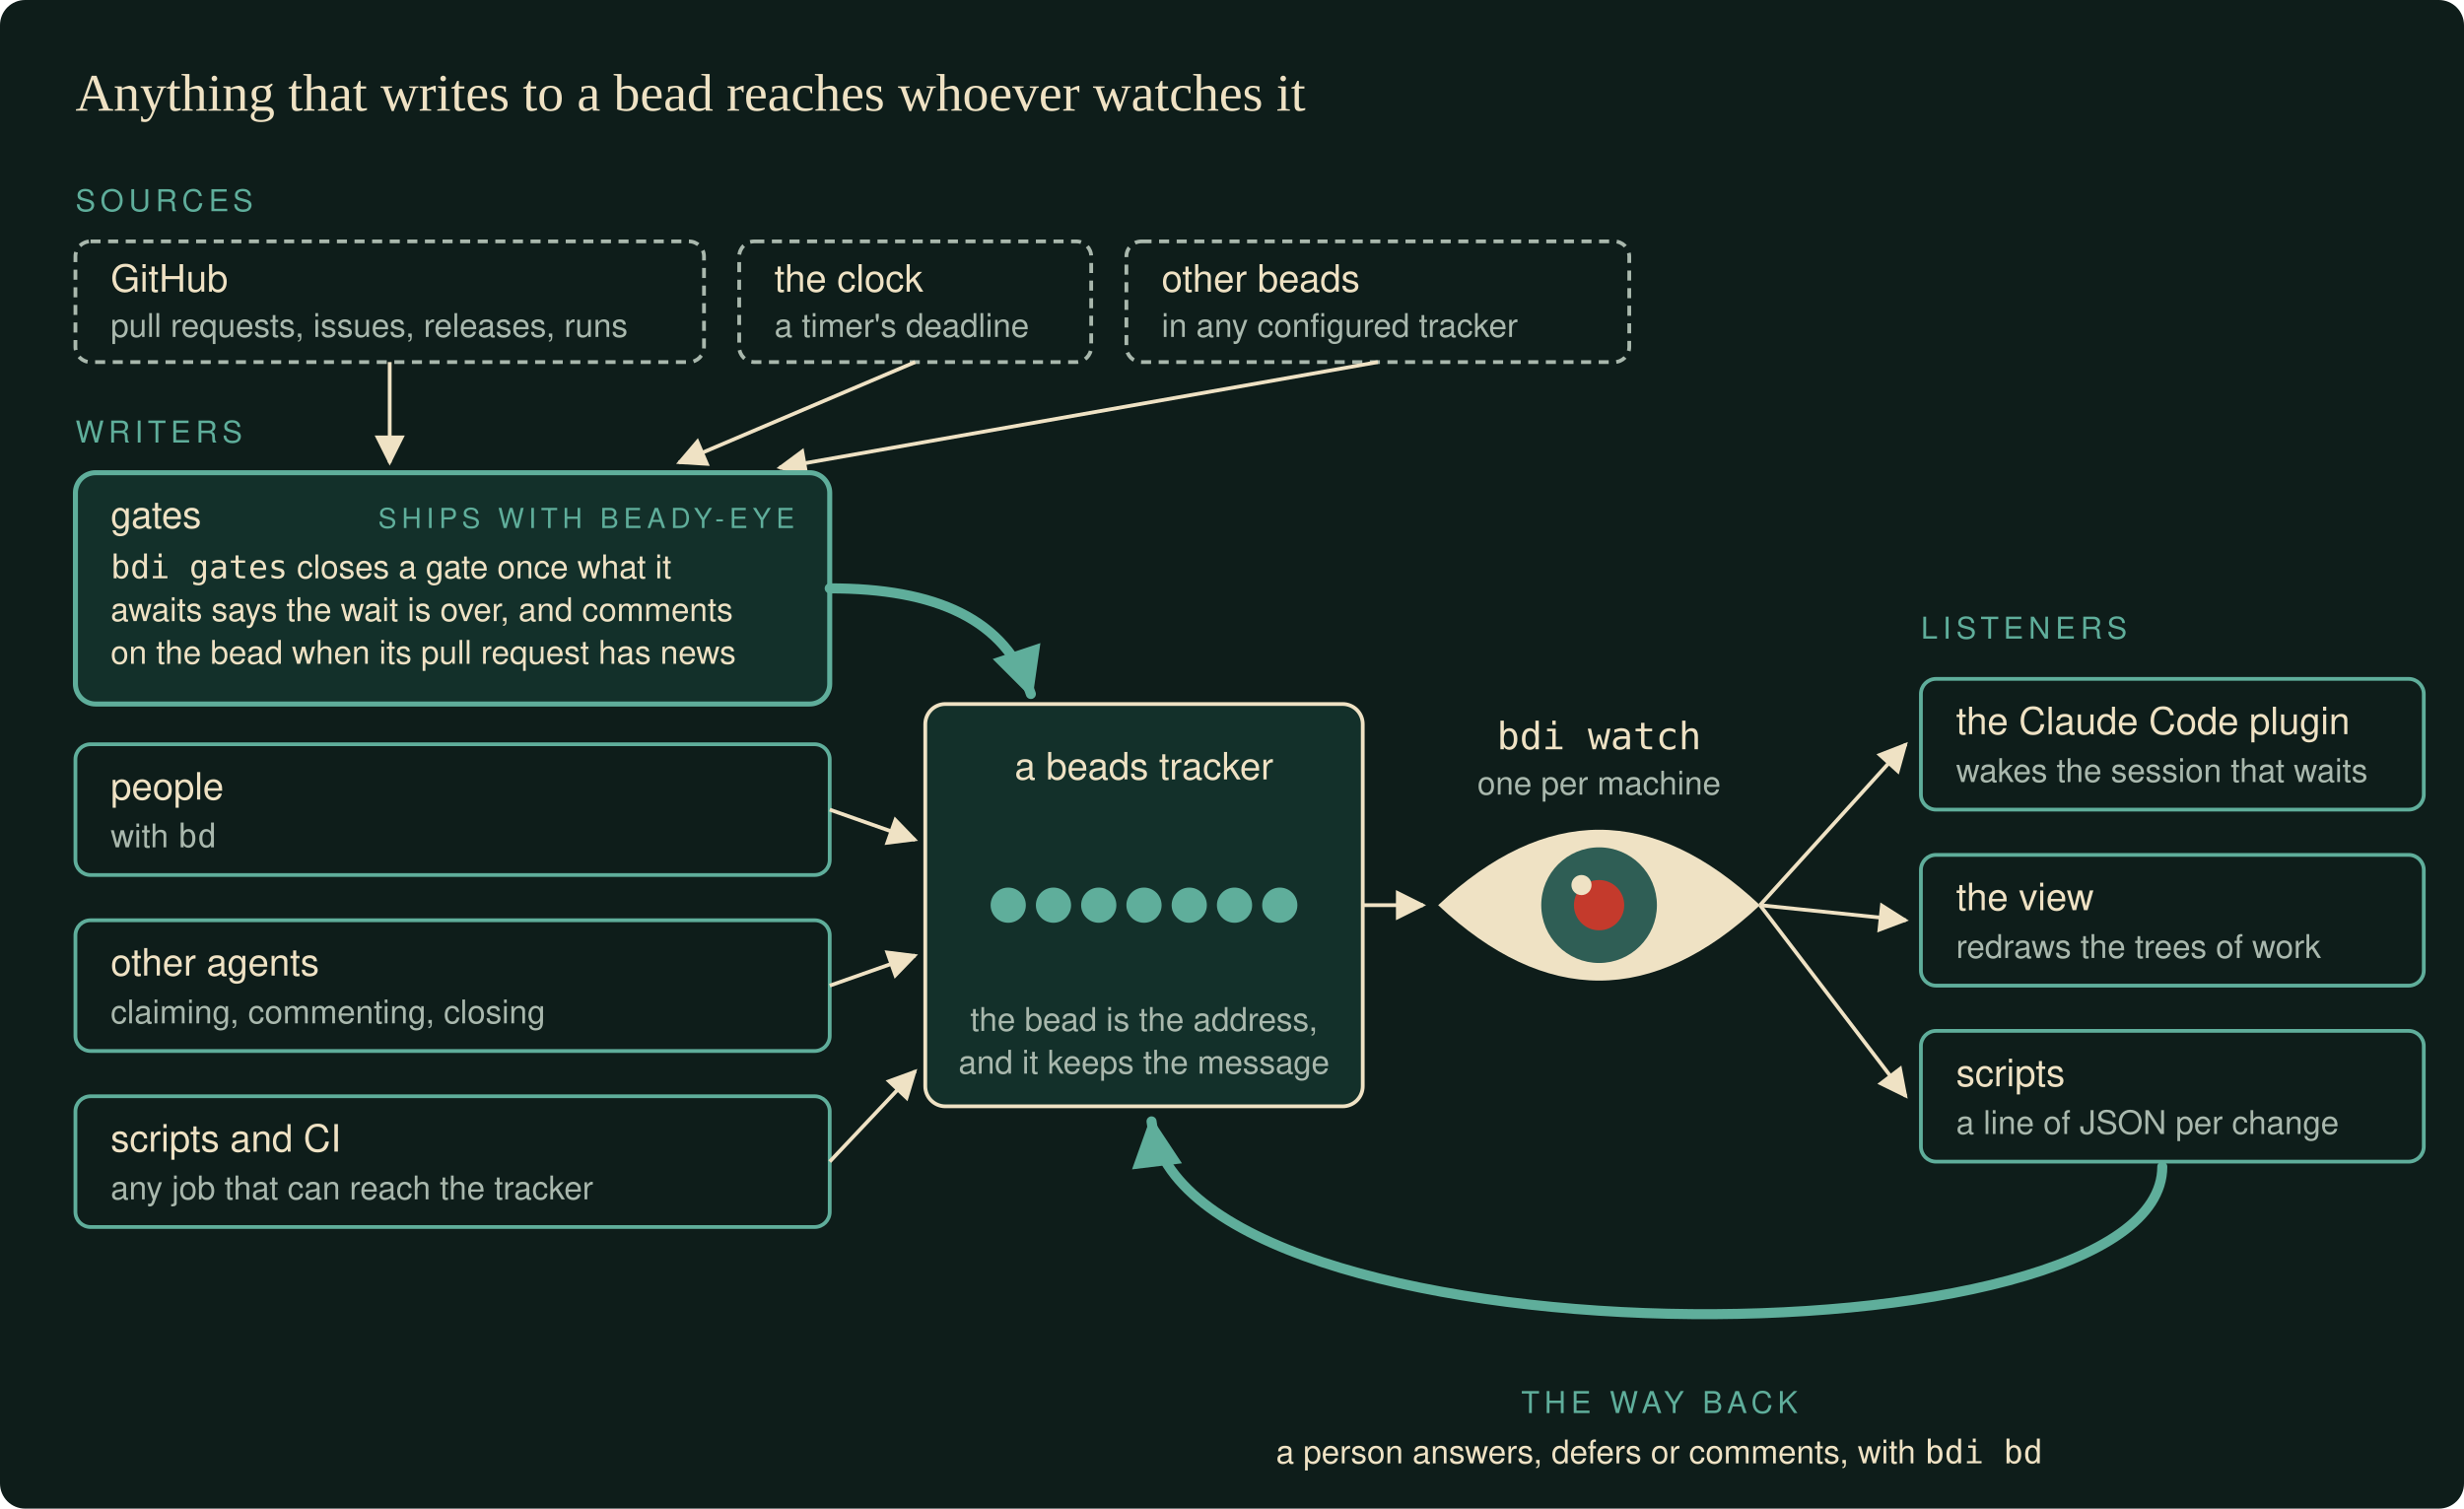
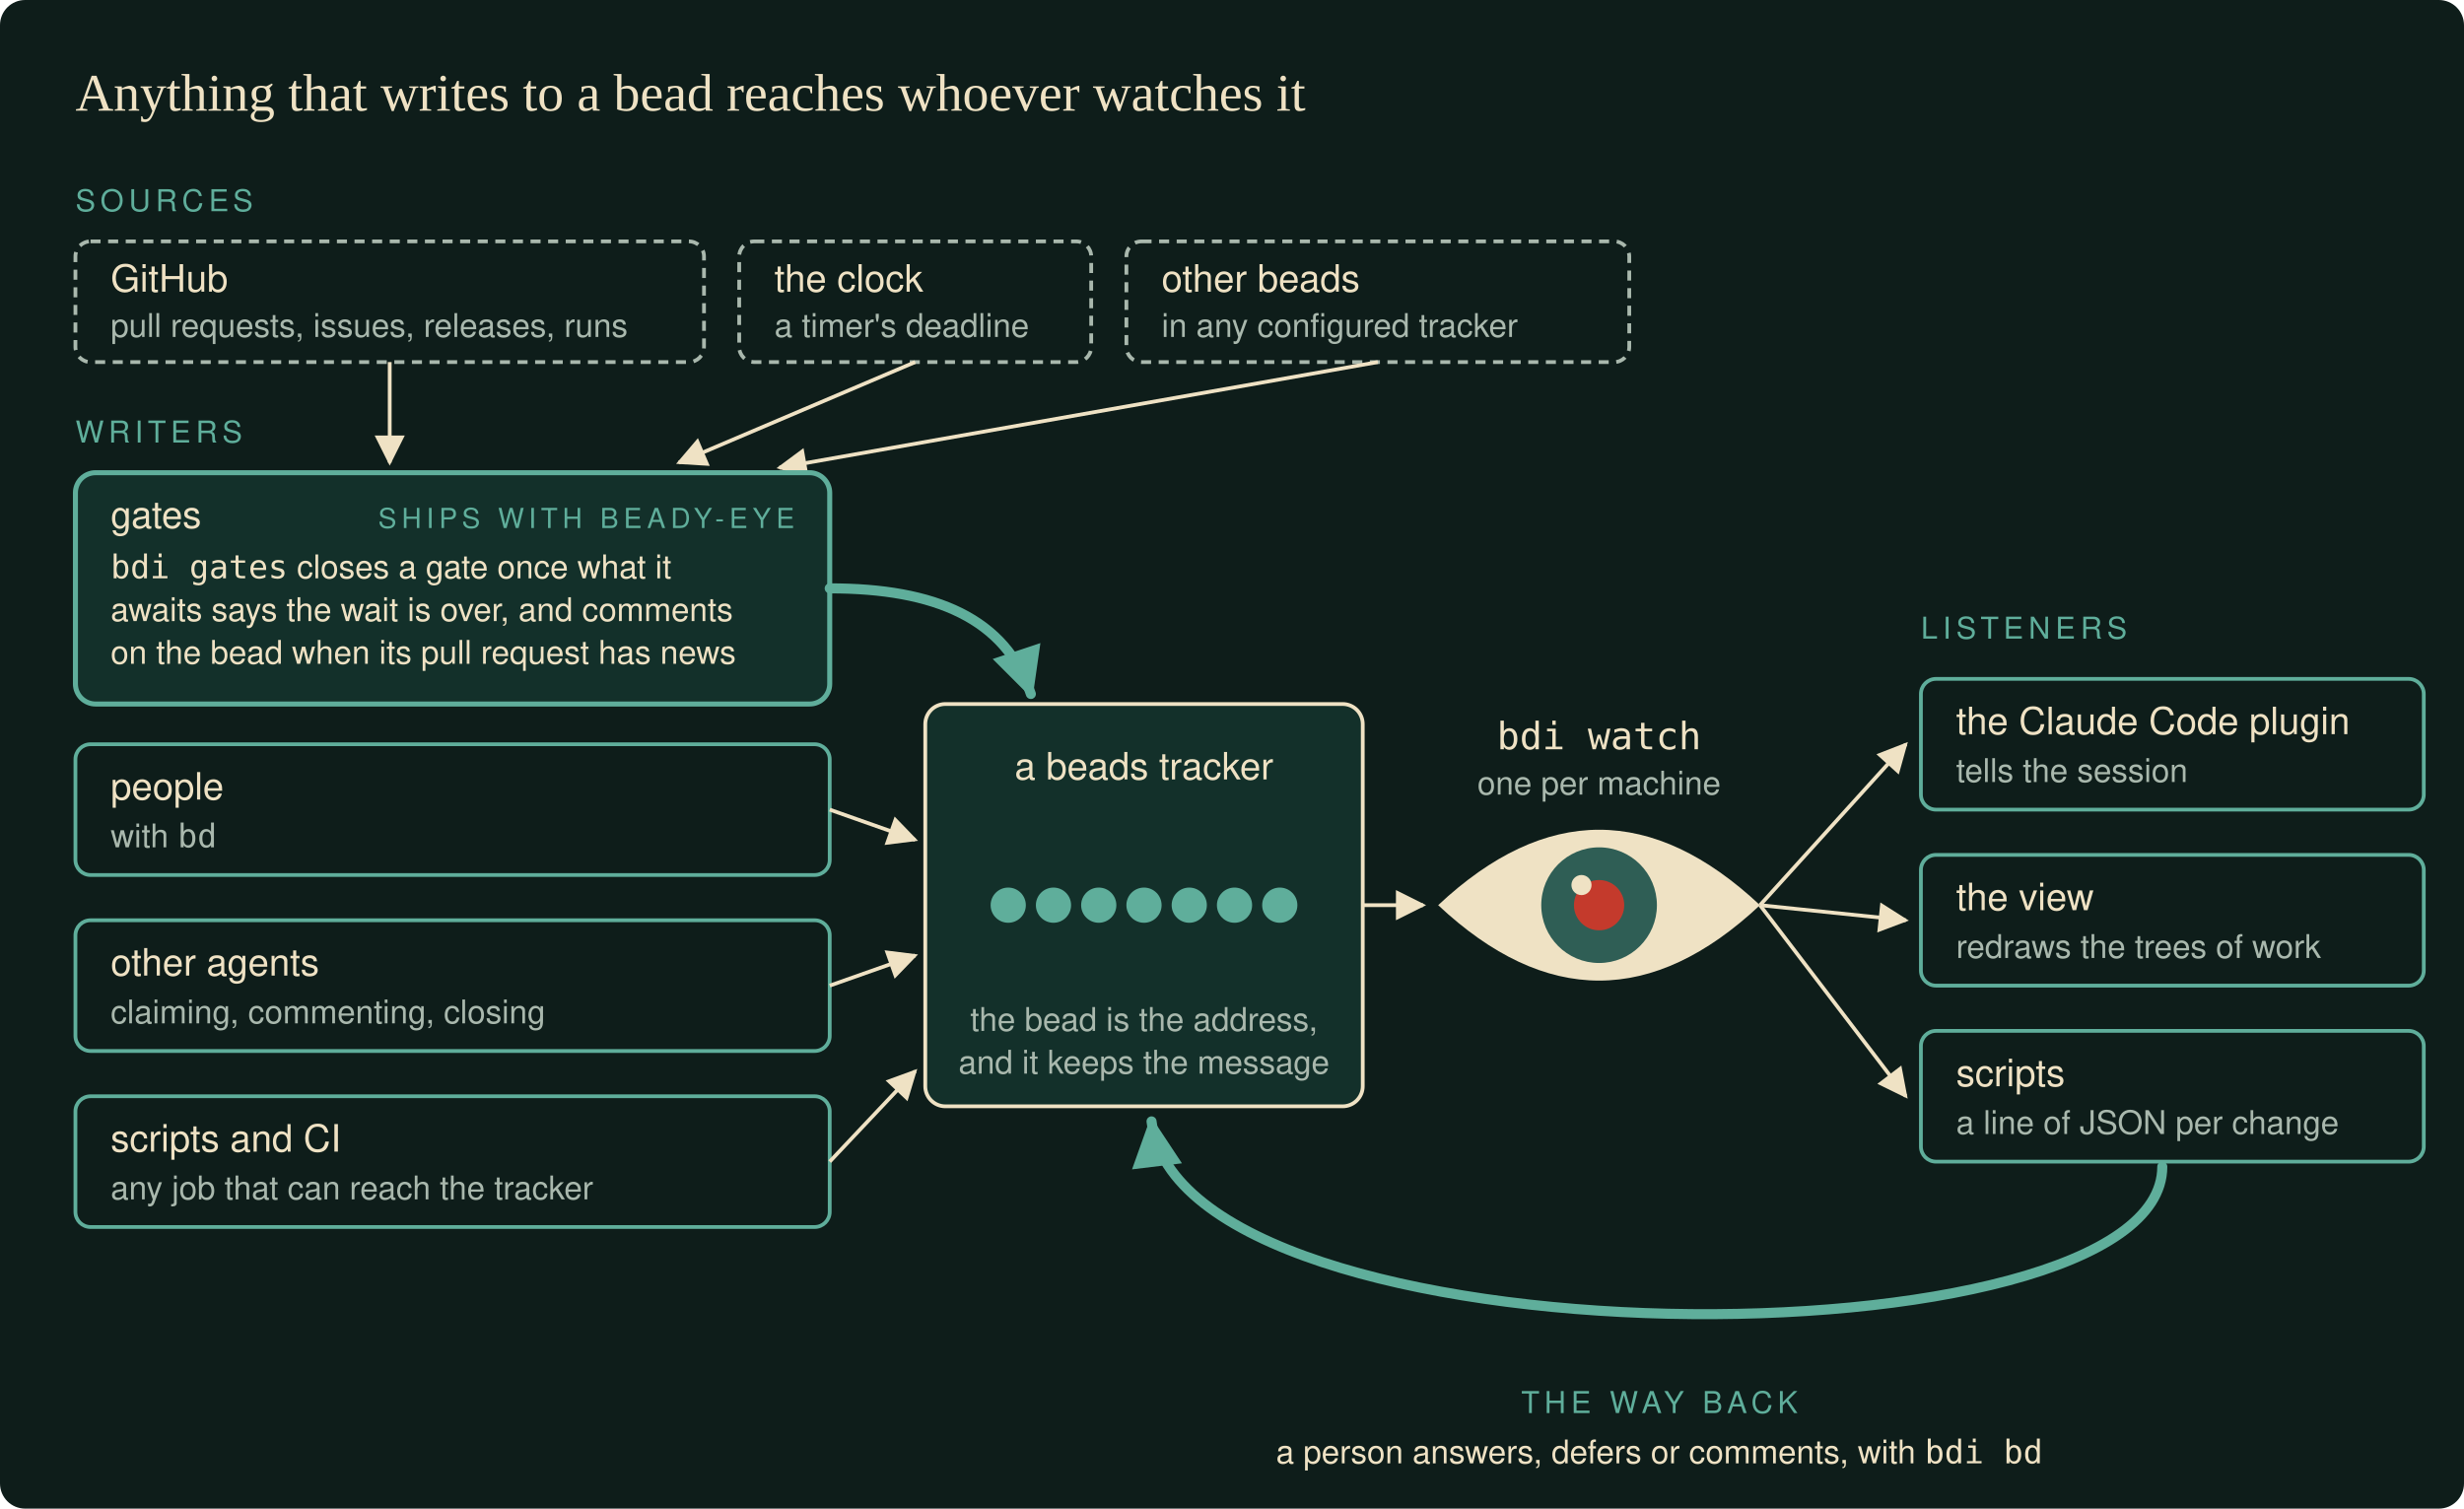
<svg xmlns="http://www.w3.org/2000/svg" width="980" height="600" viewBox="0 0 980 600" font-family="'Helvetica Neue', Helvetica, Arial, sans-serif" font-size="13">
  <defs>
    <marker id="head" viewBox="0 0 10 10" refX="9" refY="5" markerWidth="8" markerHeight="8" orient="auto-start-reverse">
      <path d="M0 0 L10 5 L0 10 z" fill="#efe2c4" />
    </marker>
    <marker id="tentacle-head" viewBox="0 0 10 10" refX="9" refY="5" markerWidth="5" markerHeight="5" orient="auto-start-reverse">
      <path d="M0 0 L10 5 L0 10 z" fill="#5fae9b" />
    </marker>
  </defs>
  <rect width="100%" height="100%" rx="10" fill="#0e1d1a" />
  <text x="30" y="44" font-family="Georgia, 'Times New Roman', serif" font-size="21" fill="#efe2c4">Anything that writes to a bead reaches whoever watches it</text>
  <text x="30" y="84" font-size="12" letter-spacing="2" fill="#5fae9b">SOURCES</text>
  <g fill="none" stroke="#a9b8ad" stroke-width="1.5" stroke-dasharray="4 3">
    <rect x="30" y="96" width="250" height="48" rx="6" />
    <rect x="294" y="96" width="140" height="48" rx="6" />
    <rect x="448" y="96" width="200" height="48" rx="6" />
  </g>
  <g fill="#efe2c4">
    <text x="44" y="116" font-size="15">GitHub</text>
    <text x="44" y="134" fill="#a9b8ad">pull requests, issues, releases, runs</text>
    <text x="308" y="116" font-size="15">the clock</text>
    <text x="308" y="134" fill="#a9b8ad">a timer's deadline</text>
    <text x="462" y="116" font-size="15">other beads</text>
    <text x="462" y="134" fill="#a9b8ad">in any configured tracker</text>
  </g>
  <g stroke="#efe2c4" stroke-width="1.5" fill="none" marker-end="url(#head)">
    <path d="M155 144 L155 184" />
    <path d="M364 144 L270 184" />
    <path d="M548 144 L310 186" />
  </g>
  <text x="30" y="176" font-size="12" letter-spacing="2" fill="#5fae9b">WRITERS</text>
  <rect x="30" y="188" width="300" height="92" rx="8" fill="#13302a" stroke="#5fae9b" stroke-width="2" />
  <text x="44" y="210" font-size="15" fill="#efe2c4">gates</text>
  <text x="316" y="210" text-anchor="end" font-size="11" letter-spacing="2" fill="#5fae9b">SHIPS WITH BEADY-EYE</text>
  <g fill="#efe2c4">
    <text x="44" y="230">
      <tspan font-family="ui-monospace, Menlo, Consolas, monospace">bdi gates</tspan> closes a gate once what it</text>
    <text x="44" y="247">awaits says the wait is over, and comments</text>
    <text x="44" y="264">on the bead when its pull request has news</text>
  </g>
  <g fill="none" stroke="#5fae9b" stroke-width="1.5">
    <rect x="30" y="296" width="300" height="52" rx="6" />
    <rect x="30" y="366" width="300" height="52" rx="6" />
    <rect x="30" y="436" width="300" height="52" rx="6" />
  </g>
  <g fill="#efe2c4">
    <text x="44" y="318" font-size="15">people</text>
    <text x="44" y="337" fill="#a9b8ad">with <tspan font-family="ui-monospace, Menlo, Consolas, monospace">bd</tspan>
    </text>
    <text x="44" y="388" font-size="15">other agents</text>
    <text x="44" y="407" fill="#a9b8ad">claiming, commenting, closing</text>
    <text x="44" y="458" font-size="15">scripts and CI</text>
    <text x="44" y="477" fill="#a9b8ad">any job that can reach the tracker</text>
  </g>
  <path d="M330 234 C372 234, 400 246, 410 276" stroke="#5fae9b" stroke-width="4" stroke-linecap="round" fill="none" marker-end="url(#tentacle-head)" />
  <g stroke="#efe2c4" stroke-width="1.5" fill="none" marker-end="url(#head)">
    <path d="M330 322 L364 334" />
    <path d="M330 392 L364 380" />
    <path d="M330 462 L364 426" />
  </g>
  <path d="M860 464 C860 545, 470 545, 458 446" stroke="#5fae9b" stroke-width="4" stroke-linecap="round" fill="none" marker-end="url(#tentacle-head)" />
  <rect x="368" y="280" width="174" height="160" rx="8" fill="#13302a" stroke="#efe2c4" stroke-width="1.5" />
  <text x="455" y="310" text-anchor="middle" font-size="15" fill="#efe2c4">a beads tracker</text>
  <g fill="#5fae9b">
    <circle cx="401" cy="360" r="7" />
    <circle cx="419" cy="360" r="7" />
    <circle cx="437" cy="360" r="7" />
    <circle cx="455" cy="360" r="7" />
    <circle cx="473" cy="360" r="7" />
    <circle cx="491" cy="360" r="7" />
    <circle cx="509" cy="360" r="7" />
  </g>
  <text x="455" y="410" text-anchor="middle" fill="#a9b8ad">the bead is the address,</text>
  <text x="455" y="427" text-anchor="middle" fill="#a9b8ad">and it keeps the message</text>
  <path d="M542 360 L566 360" stroke="#efe2c4" stroke-width="1.5" fill="none" marker-end="url(#head)" />
  <path d="M572 360 Q636 300 700 360 Q636 420 572 360 Z" fill="#efe2c4" />
  <circle cx="636" cy="360" r="23" fill="#2f5e55" />
  <circle cx="636" cy="360" r="10" fill="#c43a2c" />
  <circle cx="629" cy="352" r="4" fill="#efe2c4" />
  <text x="636" y="298" text-anchor="middle" font-family="ui-monospace, Menlo, Consolas, monospace" font-size="15" fill="#efe2c4">bdi watch</text>
  <text x="636" y="316" text-anchor="middle" fill="#a9b8ad">one per machine</text>
  <text x="764" y="254" font-size="12" letter-spacing="2" fill="#5fae9b">LISTENERS</text>
  <g stroke="#efe2c4" stroke-width="1.5" fill="none" marker-end="url(#head)">
    <path d="M700 360 L758 296" />
    <path d="M700 360 L758 366" />
    <path d="M700 360 L758 436" />
  </g>
  <g fill="none" stroke="#5fae9b" stroke-width="1.5">
    <rect x="764" y="270" width="200" height="52" rx="6" />
    <rect x="764" y="340" width="200" height="52" rx="6" />
    <rect x="764" y="410" width="200" height="52" rx="6" />
  </g>
  <g fill="#efe2c4">
    <text x="778" y="292" font-size="15">the Claude Code plugin</text>
-     <text x="778" y="311" fill="#a9b8ad">wakes the session that waits</text>
+     <text x="778" y="311" fill="#a9b8ad">tells the session</text>
    <text x="778" y="362" font-size="15">the view</text>
    <text x="778" y="381" fill="#a9b8ad">redraws the trees of work</text>
    <text x="778" y="432" font-size="15">scripts</text>
    <text x="778" y="451" fill="#a9b8ad">a line of JSON per change</text>
  </g>
  <text x="660" y="562" text-anchor="middle" fill="#5fae9b" font-size="12" letter-spacing="2">THE WAY BACK</text>
  <text x="660" y="582" text-anchor="middle" fill="#efe2c4">a person answers, defers or comments, with <tspan font-family="ui-monospace, Menlo, Consolas, monospace">bdi bd</tspan>
  </text>
</svg>
